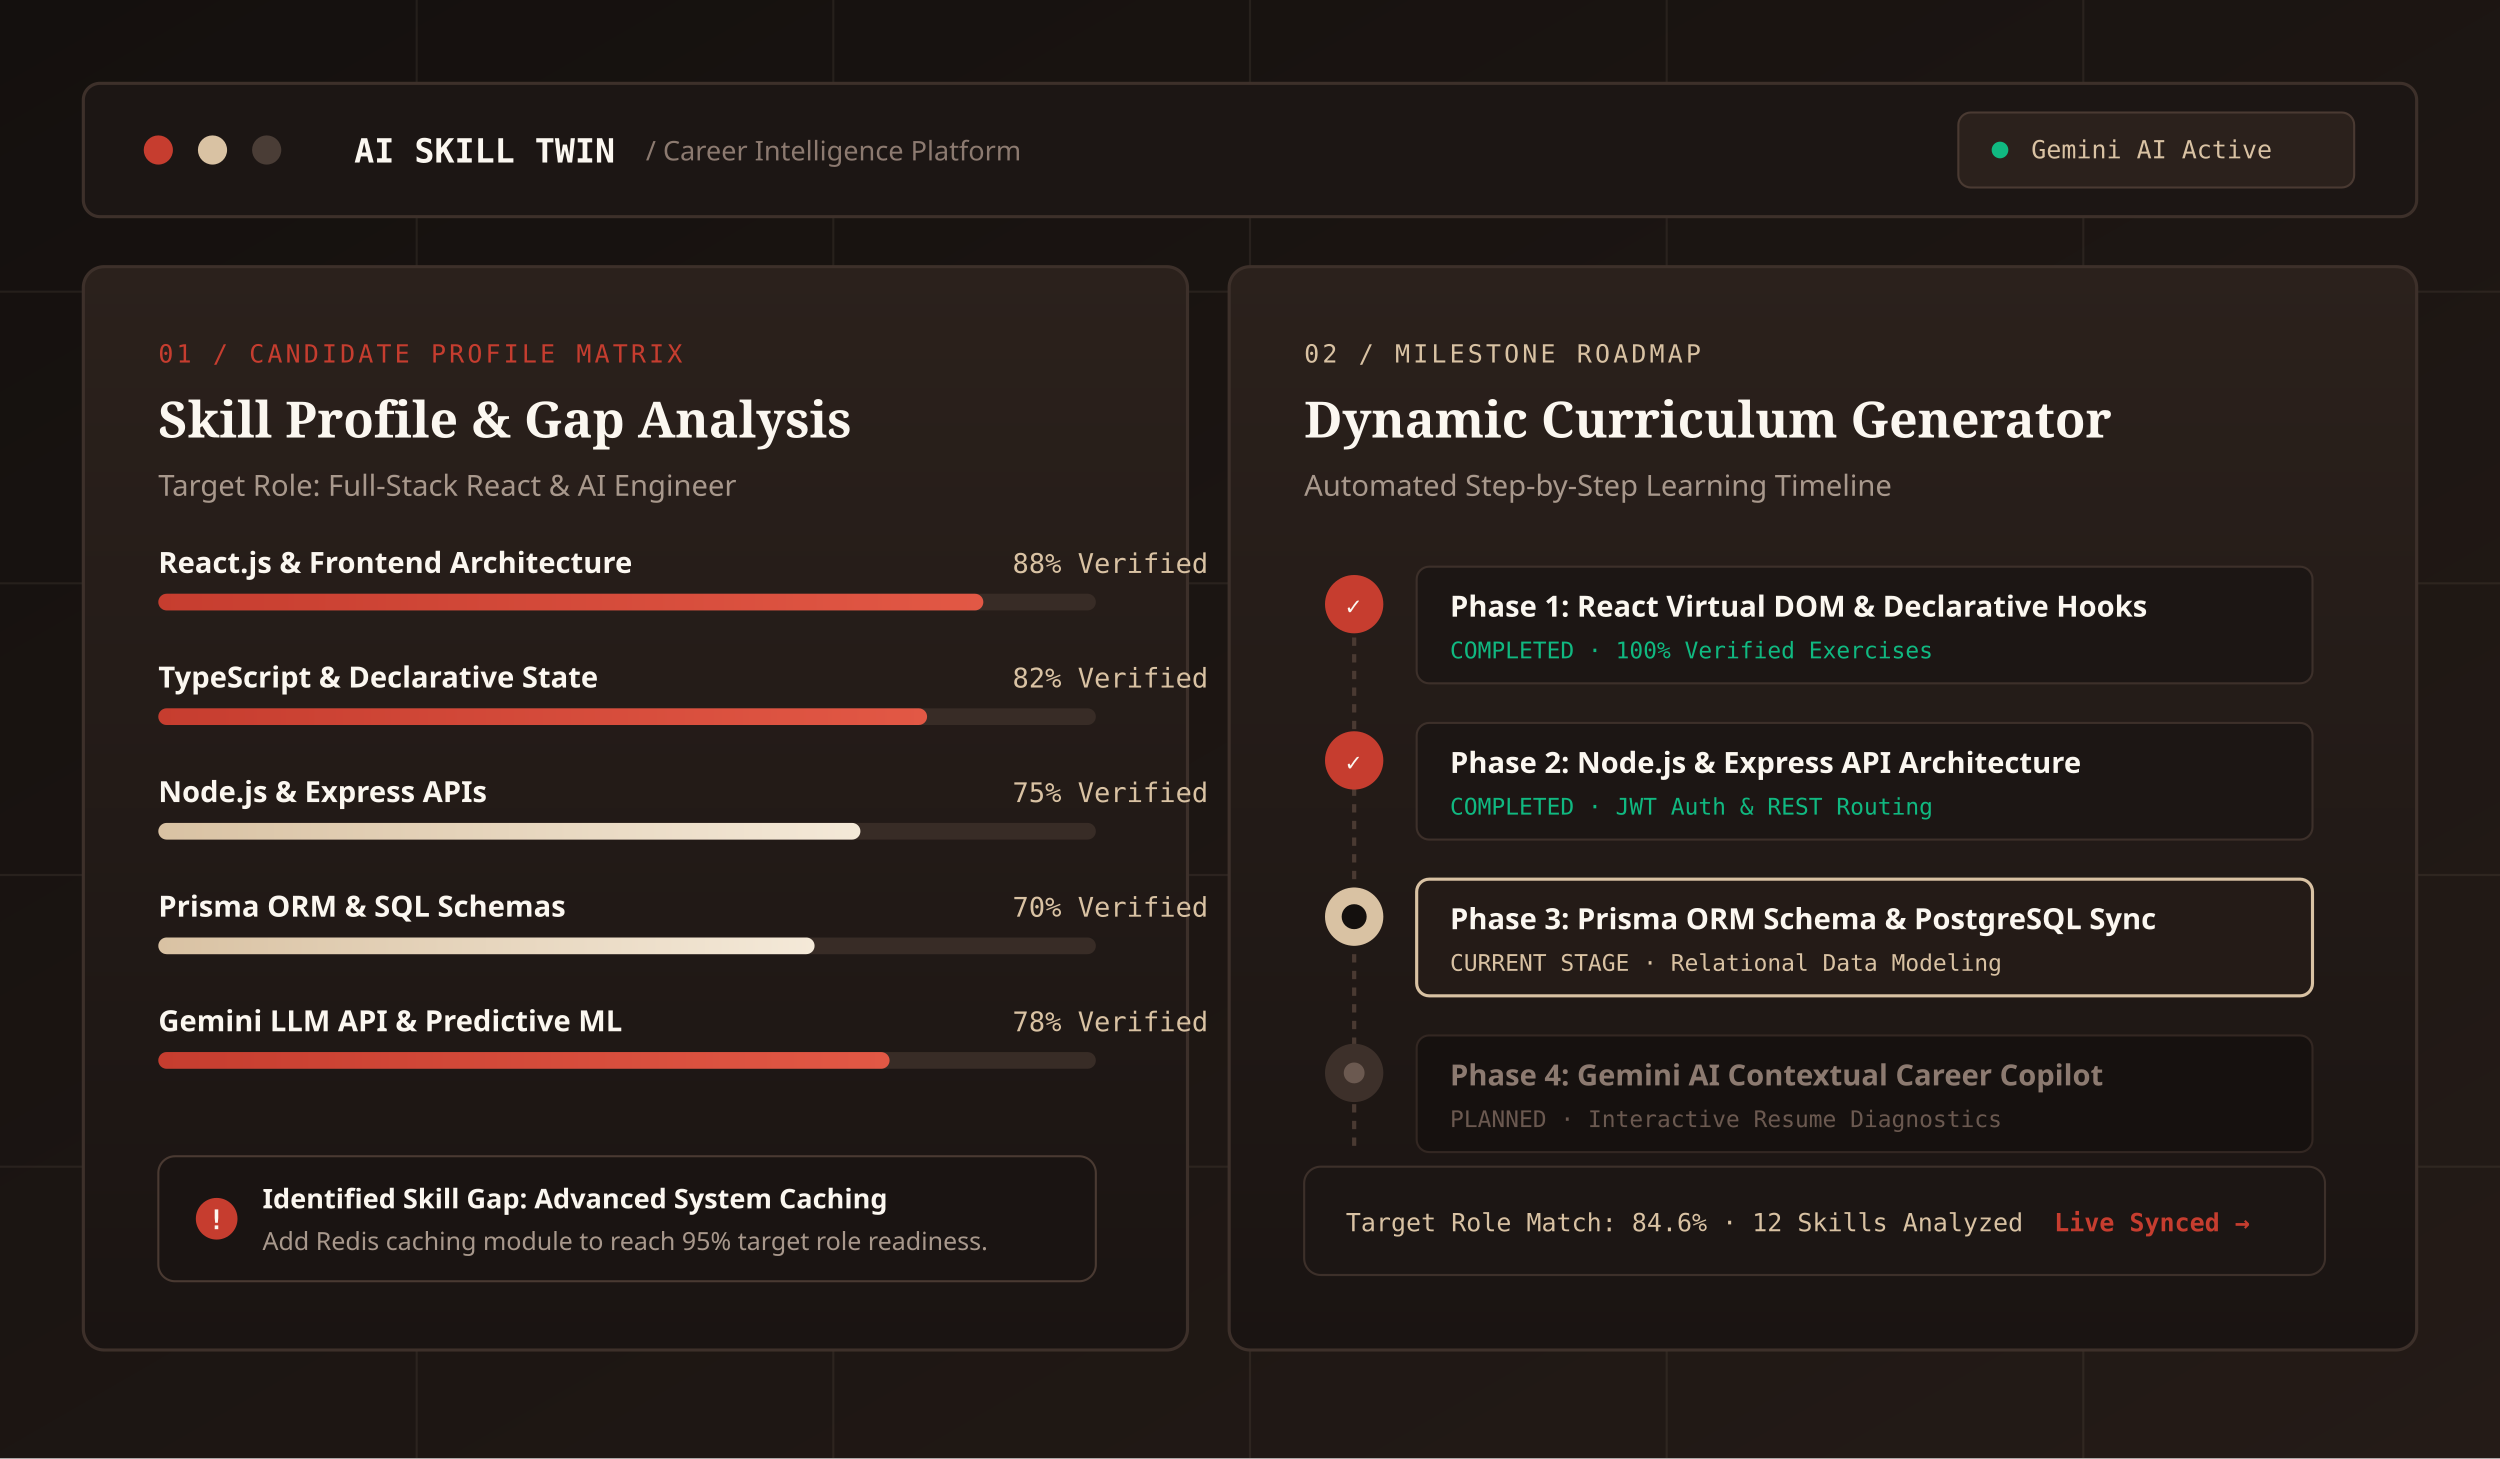
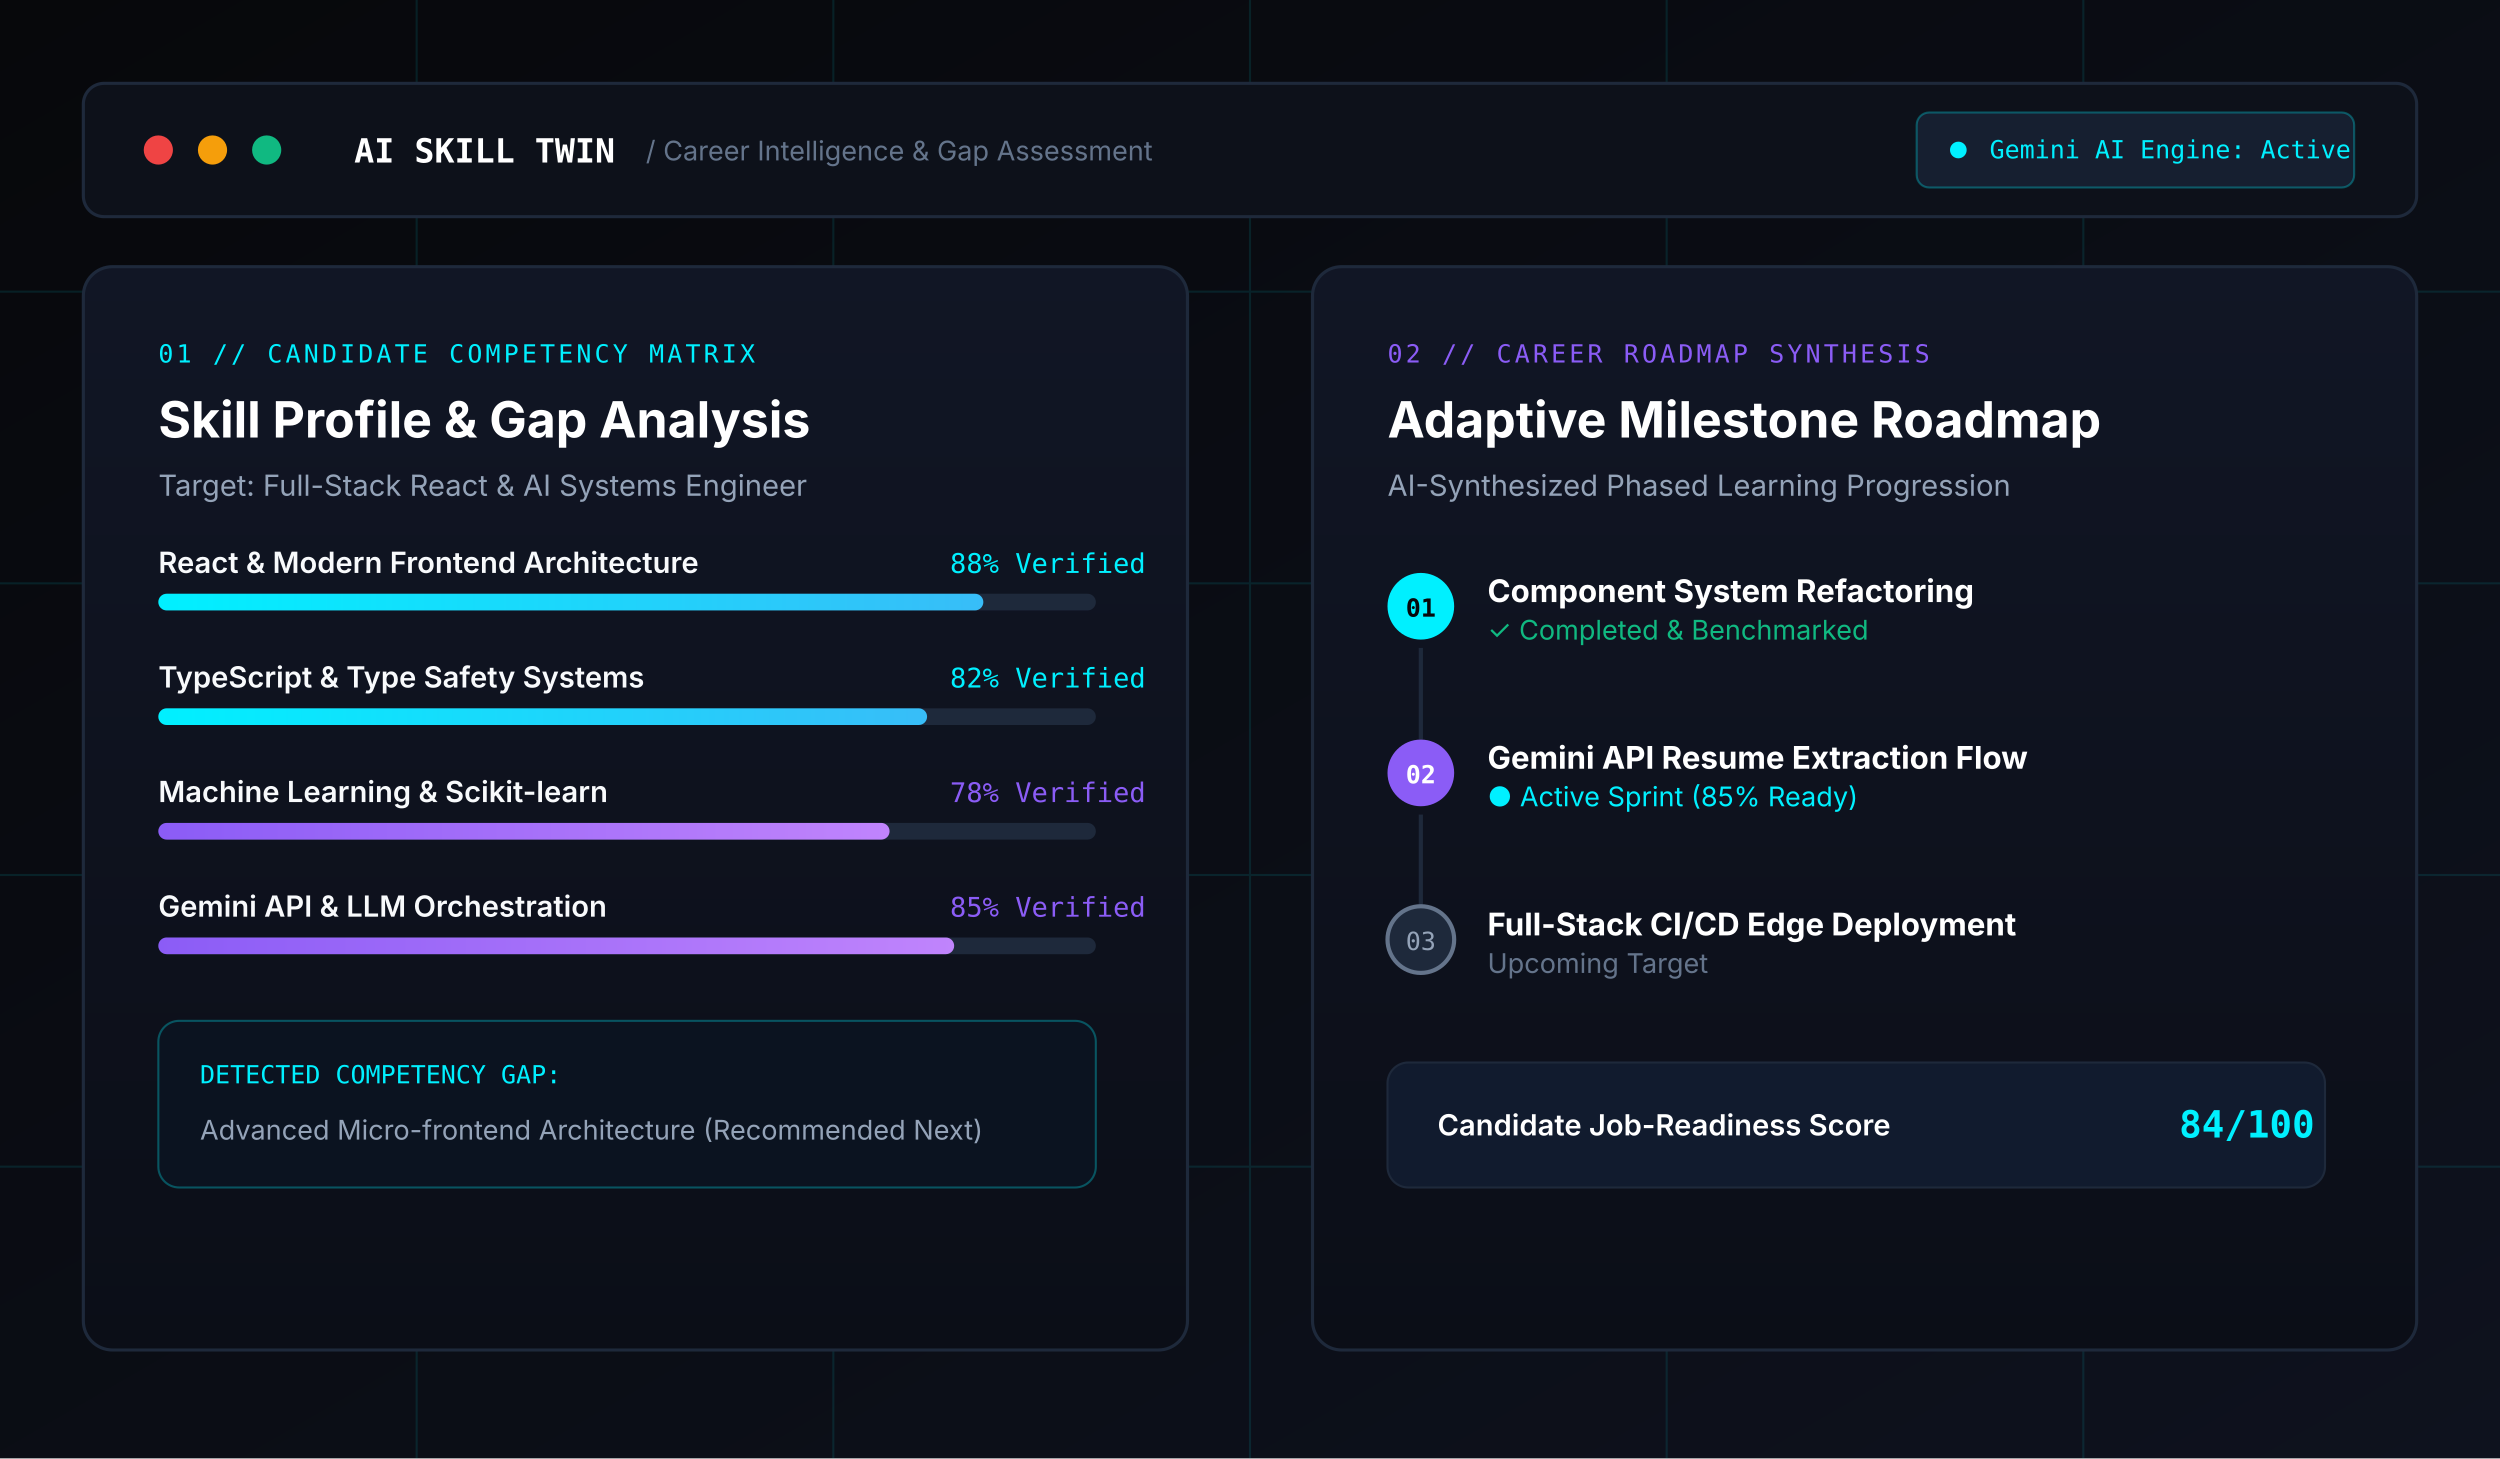
<svg xmlns="http://www.w3.org/2000/svg" viewBox="0 0 1200 700" width="100%" height="100%">
  <defs>
    <linearGradient id="bgGrad" x1="0%" y1="0%" x2="100%" y2="100%">
-       <stop offset="0%" stop-color="#14100E" />
-       <stop offset="100%" stop-color="#241B17" />
+       <stop offset="0%" stop-color="#07080B" />
+       <stop offset="100%" stop-color="#0E121E" />
    </linearGradient>
    <linearGradient id="cardGrad" x1="0%" y1="0%" x2="0%" y2="100%">
-       <stop offset="0%" stop-color="#2B211C" />
-       <stop offset="100%" stop-color="#1A1412" />
+       <stop offset="0%" stop-color="#111625" />
+       <stop offset="100%" stop-color="#0B0E17" />
    </linearGradient>
-     <linearGradient id="crimsonGrad" x1="0%" y1="0%" x2="100%" y2="0%">
-       <stop offset="0%" stop-color="#C63D2F" />
-       <stop offset="100%" stop-color="#E25845" />
+     <linearGradient id="cyanGrad" x1="0%" y1="0%" x2="100%" y2="0%">
+       <stop offset="0%" stop-color="#00F0FF" />
+       <stop offset="100%" stop-color="#38BDF8" />
    </linearGradient>
-     <linearGradient id="sandGrad" x1="0%" y1="0%" x2="100%" y2="0%">
-       <stop offset="0%" stop-color="#D9C2A3" />
-       <stop offset="100%" stop-color="#F4E9D8" />
+     <linearGradient id="violetGrad" x1="0%" y1="0%" x2="100%" y2="0%">
+       <stop offset="0%" stop-color="#8B5CF6" />
+       <stop offset="100%" stop-color="#C084FC" />
    </linearGradient>
  </defs>
  <rect width="1200" height="700" fill="url(#bgGrad)" />
-   <g opacity="0.08" stroke="#D9C2A3" stroke-width="1">
+   <g opacity="0.1" stroke="#00F0FF" stroke-width="1">
    <line x1="0" y1="140" x2="1200" y2="140" />
    <line x1="0" y1="280" x2="1200" y2="280" />
    <line x1="0" y1="420" x2="1200" y2="420" />
    <line x1="0" y1="560" x2="1200" y2="560" />
    <line x1="200" y1="0" x2="200" y2="700" />
    <line x1="400" y1="0" x2="400" y2="700" />
    <line x1="600" y1="0" x2="600" y2="700" />
    <line x1="800" y1="0" x2="800" y2="700" />
    <line x1="1000" y1="0" x2="1000" y2="700" />
  </g>
-   <rect x="40" y="40" width="1120" height="64" rx="8" fill="#1C1614" stroke="#3D302A" stroke-width="1.5" />
-   <circle cx="76" cy="72" r="7" fill="#C63D2F" />
-   <circle cx="102" cy="72" r="7" fill="#D9C2A3" />
-   <circle cx="128" cy="72" r="7" fill="#4A3D36" />
-   <text x="170" y="78" font-family="'JetBrains Mono', monospace" font-size="16" font-weight="600" fill="#FBF7F0">AI SKILL TWIN</text>
-   <text x="310" y="77" font-family="'Instrument Sans', sans-serif" font-size="13" fill="#8C7A70">/ Career Intelligence Platform</text>
-   <rect x="940" y="54" width="190" height="36" rx="6" fill="#2B211C" stroke="#4A3A32" stroke-width="1" />
-   <circle cx="960" cy="72" r="4" fill="#10B981" />
-   <text x="975" y="76" font-family="'JetBrains Mono', monospace" font-size="12" fill="#D9C2A3">Gemini AI Active</text>
-   <rect x="40" y="128" width="530" height="520" rx="10" fill="url(#cardGrad)" stroke="#3D302A" stroke-width="1.5" />
-   <text x="76" y="174" font-family="'JetBrains Mono', monospace" font-size="12" letter-spacing="1.5" fill="#C63D2F">01 / CANDIDATE PROFILE MATRIX</text>
-   <text x="76" y="210" font-family="'Fraunces', serif" font-size="24" font-weight="600" fill="#FBF7F0">Skill Profile &amp; Gap Analysis</text>
-   <text x="76" y="238" font-family="'Instrument Sans', sans-serif" font-size="14" fill="#A8988C">Target Role: Full-Stack React &amp; AI Engineer</text>
+   <rect x="40" y="40" width="1120" height="64" rx="10" fill="#0D111A" stroke="#1E293B" stroke-width="1.5" />
+   <circle cx="76" cy="72" r="7" fill="#EF4444" />
+   <circle cx="102" cy="72" r="7" fill="#F59E0B" />
+   <circle cx="128" cy="72" r="7" fill="#10B981" />
+   <text x="170" y="78" font-family="'JetBrains Mono', monospace" font-size="16" font-weight="700" fill="#FFFFFF">AI SKILL TWIN</text>
+   <text x="310" y="77" font-family="-apple-system, sans-serif" font-size="13" fill="#64748B">/ Career Intelligence &amp; Gap Assessment</text>
+   <rect x="920" y="54" width="210" height="36" rx="6" fill="#161F30" stroke="#00F0FF" stroke-width="1" stroke-opacity="0.3" />
+   <circle cx="940" cy="72" r="4" fill="#00F0FF" />
+   <text x="955" y="76" font-family="'JetBrains Mono', monospace" font-size="12" fill="#00F0FF">Gemini AI Engine: Active</text>
+   <rect x="40" y="128" width="530" height="520" rx="14" fill="url(#cardGrad)" stroke="#1E293B" stroke-width="1.5" />
+   <text x="76" y="174" font-family="'JetBrains Mono', monospace" font-size="12" letter-spacing="1.5" fill="#00F0FF">01 // CANDIDATE COMPETENCY MATRIX</text>
+   <text x="76" y="210" font-family="-apple-system, sans-serif" font-size="24" font-weight="700" fill="#FFFFFF">Skill Profile &amp; Gap Analysis</text>
+   <text x="76" y="238" font-family="-apple-system, sans-serif" font-size="14" fill="#94A3B8">Target: Full-Stack React &amp; AI Systems Engineer</text>
  <g transform="translate(76, 275)">
-     <text x="0" y="0" font-family="'Instrument Sans', sans-serif" font-size="14" font-weight="600" fill="#FBF7F0">React.js &amp; Frontend Architecture</text>
-     <text x="410" y="0" font-family="'JetBrains Mono', monospace" font-size="13" fill="#D9C2A3">88% Verified</text>
-     <rect x="0" y="10" width="450" height="8" rx="4" fill="#382C26" />
-     <rect x="0" y="10" width="396" height="8" rx="4" fill="url(#crimsonGrad)" />
-     <text x="0" y="55" font-family="'Instrument Sans', sans-serif" font-size="14" font-weight="600" fill="#FBF7F0">TypeScript &amp; Declarative State</text>
-     <text x="410" y="55" font-family="'JetBrains Mono', monospace" font-size="13" fill="#D9C2A3">82% Verified</text>
-     <rect x="0" y="65" width="450" height="8" rx="4" fill="#382C26" />
-     <rect x="0" y="65" width="369" height="8" rx="4" fill="url(#crimsonGrad)" />
-     <text x="0" y="110" font-family="'Instrument Sans', sans-serif" font-size="14" font-weight="600" fill="#FBF7F0">Node.js &amp; Express APIs</text>
-     <text x="410" y="110" font-family="'JetBrains Mono', monospace" font-size="13" fill="#D9C2A3">75% Verified</text>
-     <rect x="0" y="120" width="450" height="8" rx="4" fill="#382C26" />
-     <rect x="0" y="120" width="337" height="8" rx="4" fill="url(#sandGrad)" />
-     <text x="0" y="165" font-family="'Instrument Sans', sans-serif" font-size="14" font-weight="600" fill="#FBF7F0">Prisma ORM &amp; SQL Schemas</text>
-     <text x="410" y="165" font-family="'JetBrains Mono', monospace" font-size="13" fill="#D9C2A3">70% Verified</text>
-     <rect x="0" y="175" width="450" height="8" rx="4" fill="#382C26" />
-     <rect x="0" y="175" width="315" height="8" rx="4" fill="url(#sandGrad)" />
-     <text x="0" y="220" font-family="'Instrument Sans', sans-serif" font-size="14" font-weight="600" fill="#FBF7F0">Gemini LLM API &amp; Predictive ML</text>
-     <text x="410" y="220" font-family="'JetBrains Mono', monospace" font-size="13" fill="#D9C2A3">78% Verified</text>
-     <rect x="0" y="230" width="450" height="8" rx="4" fill="#382C26" />
-     <rect x="0" y="230" width="351" height="8" rx="4" fill="url(#crimsonGrad)" />
+     <text x="0" y="0" font-family="-apple-system, sans-serif" font-size="14" font-weight="600" fill="#F8FAFC">React &amp; Modern Frontend Architecture</text>
+     <text x="380" y="0" font-family="'JetBrains Mono', monospace" font-size="13" fill="#00F0FF">88% Verified</text>
+     <rect x="0" y="10" width="450" height="8" rx="4" fill="#1E293B" />
+     <rect x="0" y="10" width="396" height="8" rx="4" fill="url(#cyanGrad)" />
+     <text x="0" y="55" font-family="-apple-system, sans-serif" font-size="14" font-weight="600" fill="#F8FAFC">TypeScript &amp; Type Safety Systems</text>
+     <text x="380" y="55" font-family="'JetBrains Mono', monospace" font-size="13" fill="#00F0FF">82% Verified</text>
+     <rect x="0" y="65" width="450" height="8" rx="4" fill="#1E293B" />
+     <rect x="0" y="65" width="369" height="8" rx="4" fill="url(#cyanGrad)" />
+     <text x="0" y="110" font-family="-apple-system, sans-serif" font-size="14" font-weight="600" fill="#F8FAFC">Machine Learning &amp; Scikit-learn</text>
+     <text x="380" y="110" font-family="'JetBrains Mono', monospace" font-size="13" fill="#8B5CF6">78% Verified</text>
+     <rect x="0" y="120" width="450" height="8" rx="4" fill="#1E293B" />
+     <rect x="0" y="120" width="351" height="8" rx="4" fill="url(#violetGrad)" />
+     <text x="0" y="165" font-family="-apple-system, sans-serif" font-size="14" font-weight="600" fill="#F8FAFC">Gemini API &amp; LLM Orchestration</text>
+     <text x="380" y="165" font-family="'JetBrains Mono', monospace" font-size="13" fill="#8B5CF6">85% Verified</text>
+     <rect x="0" y="175" width="450" height="8" rx="4" fill="#1E293B" />
+     <rect x="0" y="175" width="382" height="8" rx="4" fill="url(#violetGrad)" />
+     <rect x="0" y="215" width="450" height="80" rx="10" fill="#0B1320" stroke="#00F0FF" stroke-width="1" stroke-opacity="0.3" />
+     <text x="20" y="245" font-family="'JetBrains Mono', monospace" font-size="12" fill="#00F0FF">DETECTED COMPETENCY GAP:</text>
+     <text x="20" y="272" font-family="-apple-system, sans-serif" font-size="13" fill="#94A3B8">Advanced Micro-frontend Architecture (Recommended Next)</text>
  </g>
-   <rect x="76" y="555" width="450" height="60" rx="8" fill="#1A1412" stroke="#4A3A32" stroke-width="1" />
-   <circle cx="104" cy="585" r="10" fill="#C63D2F" />
-   <text x="100" y="590" font-family="'JetBrains Mono', monospace" font-size="13" font-weight="bold" fill="#FBF7F0">!</text>
-   <text x="126" y="580" font-family="'Instrument Sans', sans-serif" font-size="13" font-weight="600" fill="#FBF7F0">Identified Skill Gap: Advanced System Caching</text>
-   <text x="126" y="600" font-family="'Instrument Sans', sans-serif" font-size="12" fill="#A8988C">Add Redis caching module to reach 95% target role readiness.</text>
-   <rect x="590" y="128" width="570" height="520" rx="10" fill="url(#cardGrad)" stroke="#3D302A" stroke-width="1.5" />
-   <text x="626" y="174" font-family="'JetBrains Mono', monospace" font-size="12" letter-spacing="1.5" fill="#D9C2A3">02 / MILESTONE ROADMAP</text>
-   <text x="626" y="210" font-family="'Fraunces', serif" font-size="24" font-weight="600" fill="#FBF7F0">Dynamic Curriculum Generator</text>
-   <text x="626" y="238" font-family="'Instrument Sans', sans-serif" font-size="14" fill="#A8988C">Automated Step-by-Step Learning Timeline</text>
-   <g transform="translate(626, 270)">
-     <line x1="24" y1="20" x2="24" y2="280" stroke="#4A3A32" stroke-width="2" stroke-dasharray="4,4" />
-     <circle cx="24" cy="20" r="14" fill="#C63D2F" />
-     <text x="20" y="25" font-family="'JetBrains Mono', monospace" font-size="12" font-weight="bold" fill="#FBF7F0">✓</text>
-     <rect x="54" y="2" width="430" height="56" rx="6" fill="#1C1614" stroke="#3D302A" stroke-width="1" />
-     <text x="70" y="26" font-family="'Instrument Sans', sans-serif" font-size="14" font-weight="600" fill="#FBF7F0">Phase 1: React Virtual DOM &amp; Declarative Hooks</text>
-     <text x="70" y="46" font-family="'JetBrains Mono', monospace" font-size="11" fill="#10B981">COMPLETED · 100% Verified Exercises</text>
-     <circle cx="24" cy="95" r="14" fill="#C63D2F" />
-     <text x="20" y="100" font-family="'JetBrains Mono', monospace" font-size="12" font-weight="bold" fill="#FBF7F0">✓</text>
-     <rect x="54" y="77" width="430" height="56" rx="6" fill="#1C1614" stroke="#3D302A" stroke-width="1" />
-     <text x="70" y="101" font-family="'Instrument Sans', sans-serif" font-size="14" font-weight="600" fill="#FBF7F0">Phase 2: Node.js &amp; Express API Architecture</text>
-     <text x="70" y="121" font-family="'JetBrains Mono', monospace" font-size="11" fill="#10B981">COMPLETED · JWT Auth &amp; REST Routing</text>
-     <circle cx="24" cy="170" r="14" fill="#D9C2A3" />
-     <circle cx="24" cy="170" r="6" fill="#14100E" />
-     <rect x="54" y="152" width="430" height="56" rx="6" fill="#241B17" stroke="#D9C2A3" stroke-width="1.5" />
-     <text x="70" y="176" font-family="'Instrument Sans', sans-serif" font-size="14" font-weight="600" fill="#FBF7F0">Phase 3: Prisma ORM Schema &amp; PostgreSQL Sync</text>
-     <text x="70" y="196" font-family="'JetBrains Mono', monospace" font-size="11" fill="#D9C2A3">CURRENT STAGE · Relational Data Modeling</text>
-     <circle cx="24" cy="245" r="14" fill="#3D302A" />
-     <circle cx="24" cy="245" r="5" fill="#6B5950" />
-     <rect x="54" y="227" width="430" height="56" rx="6" fill="#16110F" stroke="#332722" stroke-width="1" />
-     <text x="70" y="251" font-family="'Instrument Sans', sans-serif" font-size="14" font-weight="600" fill="#8C7A70">Phase 4: Gemini AI Contextual Career Copilot</text>
-     <text x="70" y="271" font-family="'JetBrains Mono', monospace" font-size="11" fill="#6B5950">PLANNED · Interactive Resume Diagnostics</text>
-   </g>
-   <g transform="translate(626, 560)">
-     <rect x="0" y="0" width="490" height="52" rx="8" fill="#1C1614" stroke="#3D302A" stroke-width="1" />
-     <text x="20" y="31" font-family="'JetBrains Mono', monospace" font-size="12" fill="#D9C2A3">Target Role Match: 84.6% · 12 Skills Analyzed</text>
-     <text x="360" y="31" font-family="'JetBrains Mono', monospace" font-size="12" font-weight="bold" fill="#C63D2F">Live Synced →</text>
+   <rect x="630" y="128" width="530" height="520" rx="14" fill="url(#cardGrad)" stroke="#1E293B" stroke-width="1.5" />
+   <text x="666" y="174" font-family="'JetBrains Mono', monospace" font-size="12" letter-spacing="1.5" fill="#8B5CF6">02 // CAREER ROADMAP SYNTHESIS</text>
+   <text x="666" y="210" font-family="-apple-system, sans-serif" font-size="24" font-weight="700" fill="#FFFFFF">Adaptive Milestone Roadmap</text>
+   <text x="666" y="238" font-family="-apple-system, sans-serif" font-size="14" fill="#94A3B8">AI-Synthesized Phased Learning Progression</text>
+   <g transform="translate(666, 275)">
+     <circle cx="16" cy="16" r="16" fill="#00F0FF" />
+     <text x="16" y="21" font-family="'JetBrains Mono', monospace" font-size="12" font-weight="700" fill="#07080B" text-anchor="middle">01</text>
+     <text x="48" y="14" font-family="-apple-system, sans-serif" font-size="15" font-weight="700" fill="#FFFFFF">Component System Refactoring</text>
+     <text x="48" y="32" font-family="-apple-system, sans-serif" font-size="13" fill="#10B981">✓ Completed &amp; Benchmarked</text>
+     <line x1="16" y1="36" x2="16" y2="80" stroke="#1E293B" stroke-width="2" />
+     <circle cx="16" cy="96" r="16" fill="#8B5CF6" />
+     <text x="16" y="101" font-family="'JetBrains Mono', monospace" font-size="12" font-weight="700" fill="#FFFFFF" text-anchor="middle">02</text>
+     <text x="48" y="94" font-family="-apple-system, sans-serif" font-size="15" font-weight="700" fill="#FFFFFF">Gemini API Resume Extraction Flow</text>
+     <text x="48" y="112" font-family="-apple-system, sans-serif" font-size="13" fill="#00F0FF">● Active Sprint (85% Ready)</text>
+     <line x1="16" y1="116" x2="16" y2="160" stroke="#1E293B" stroke-width="2" />
+     <circle cx="16" cy="176" r="16" fill="#1E293B" stroke="#64748B" stroke-width="2" />
+     <text x="16" y="181" font-family="'JetBrains Mono', monospace" font-size="12" fill="#94A3B8" text-anchor="middle">03</text>
+     <text x="48" y="174" font-family="-apple-system, sans-serif" font-size="15" font-weight="700" fill="#FFFFFF">Full-Stack CI/CD Edge Deployment</text>
+     <text x="48" y="192" font-family="-apple-system, sans-serif" font-size="13" fill="#64748B">Upcoming Target</text>
+     <rect x="0" y="235" width="450" height="60" rx="10" fill="#111B2E" stroke="#1E293B" stroke-width="1" />
+     <text x="24" y="270" font-family="-apple-system, sans-serif" font-size="14" font-weight="600" fill="#FFFFFF">Candidate Job-Readiness Score</text>
+     <text x="380" y="271" font-family="'JetBrains Mono', monospace" font-size="18" font-weight="700" fill="#00F0FF">84/100</text>
  </g>
</svg>
